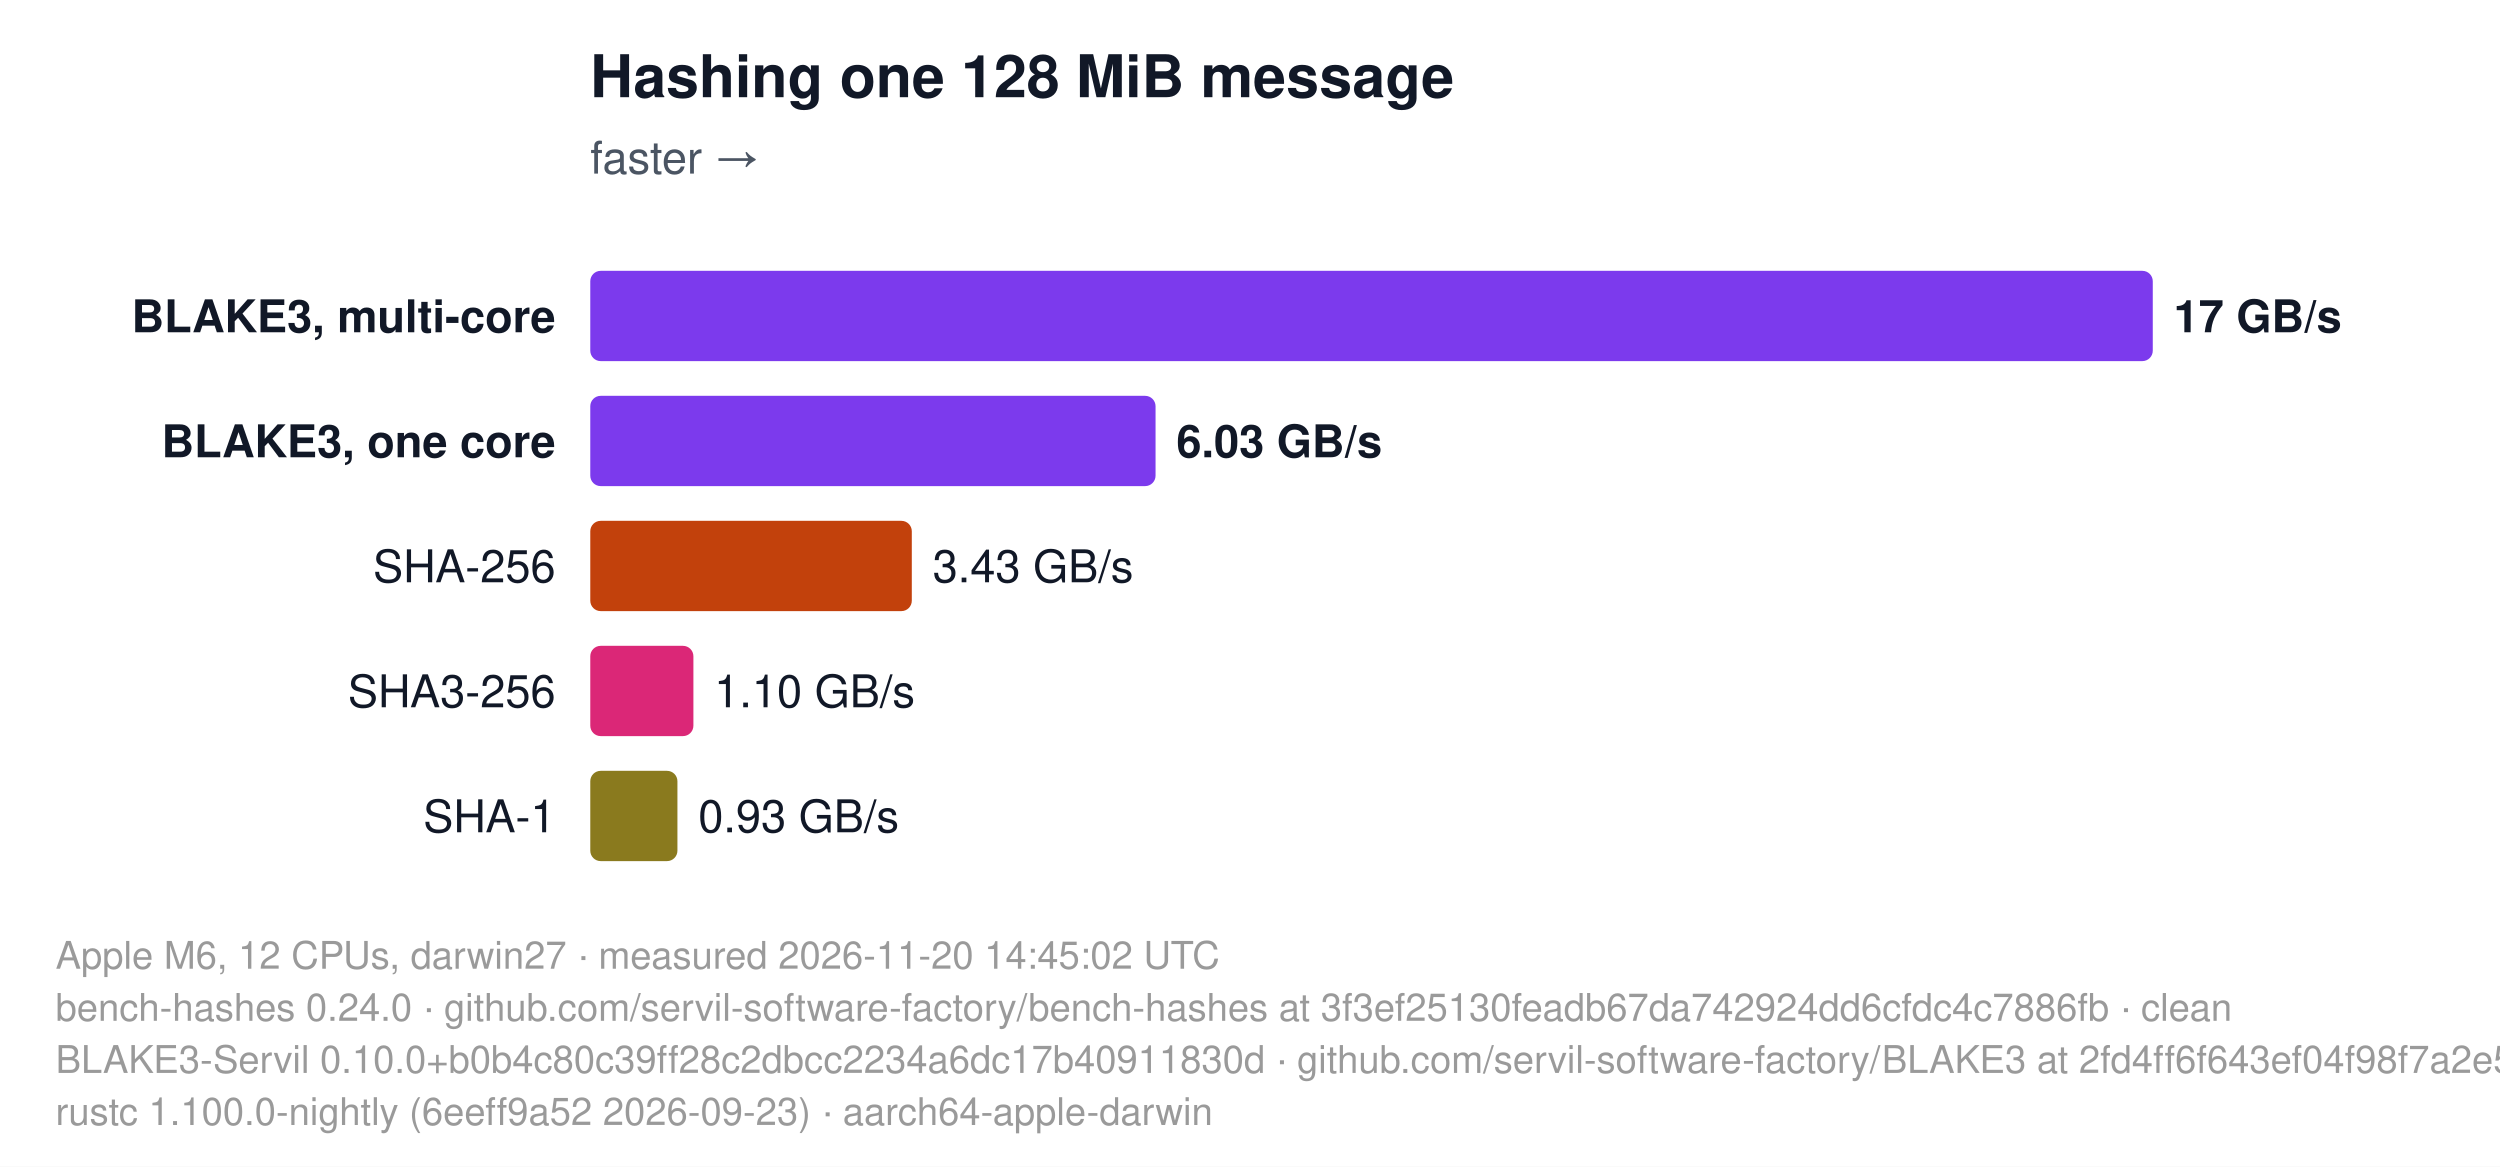
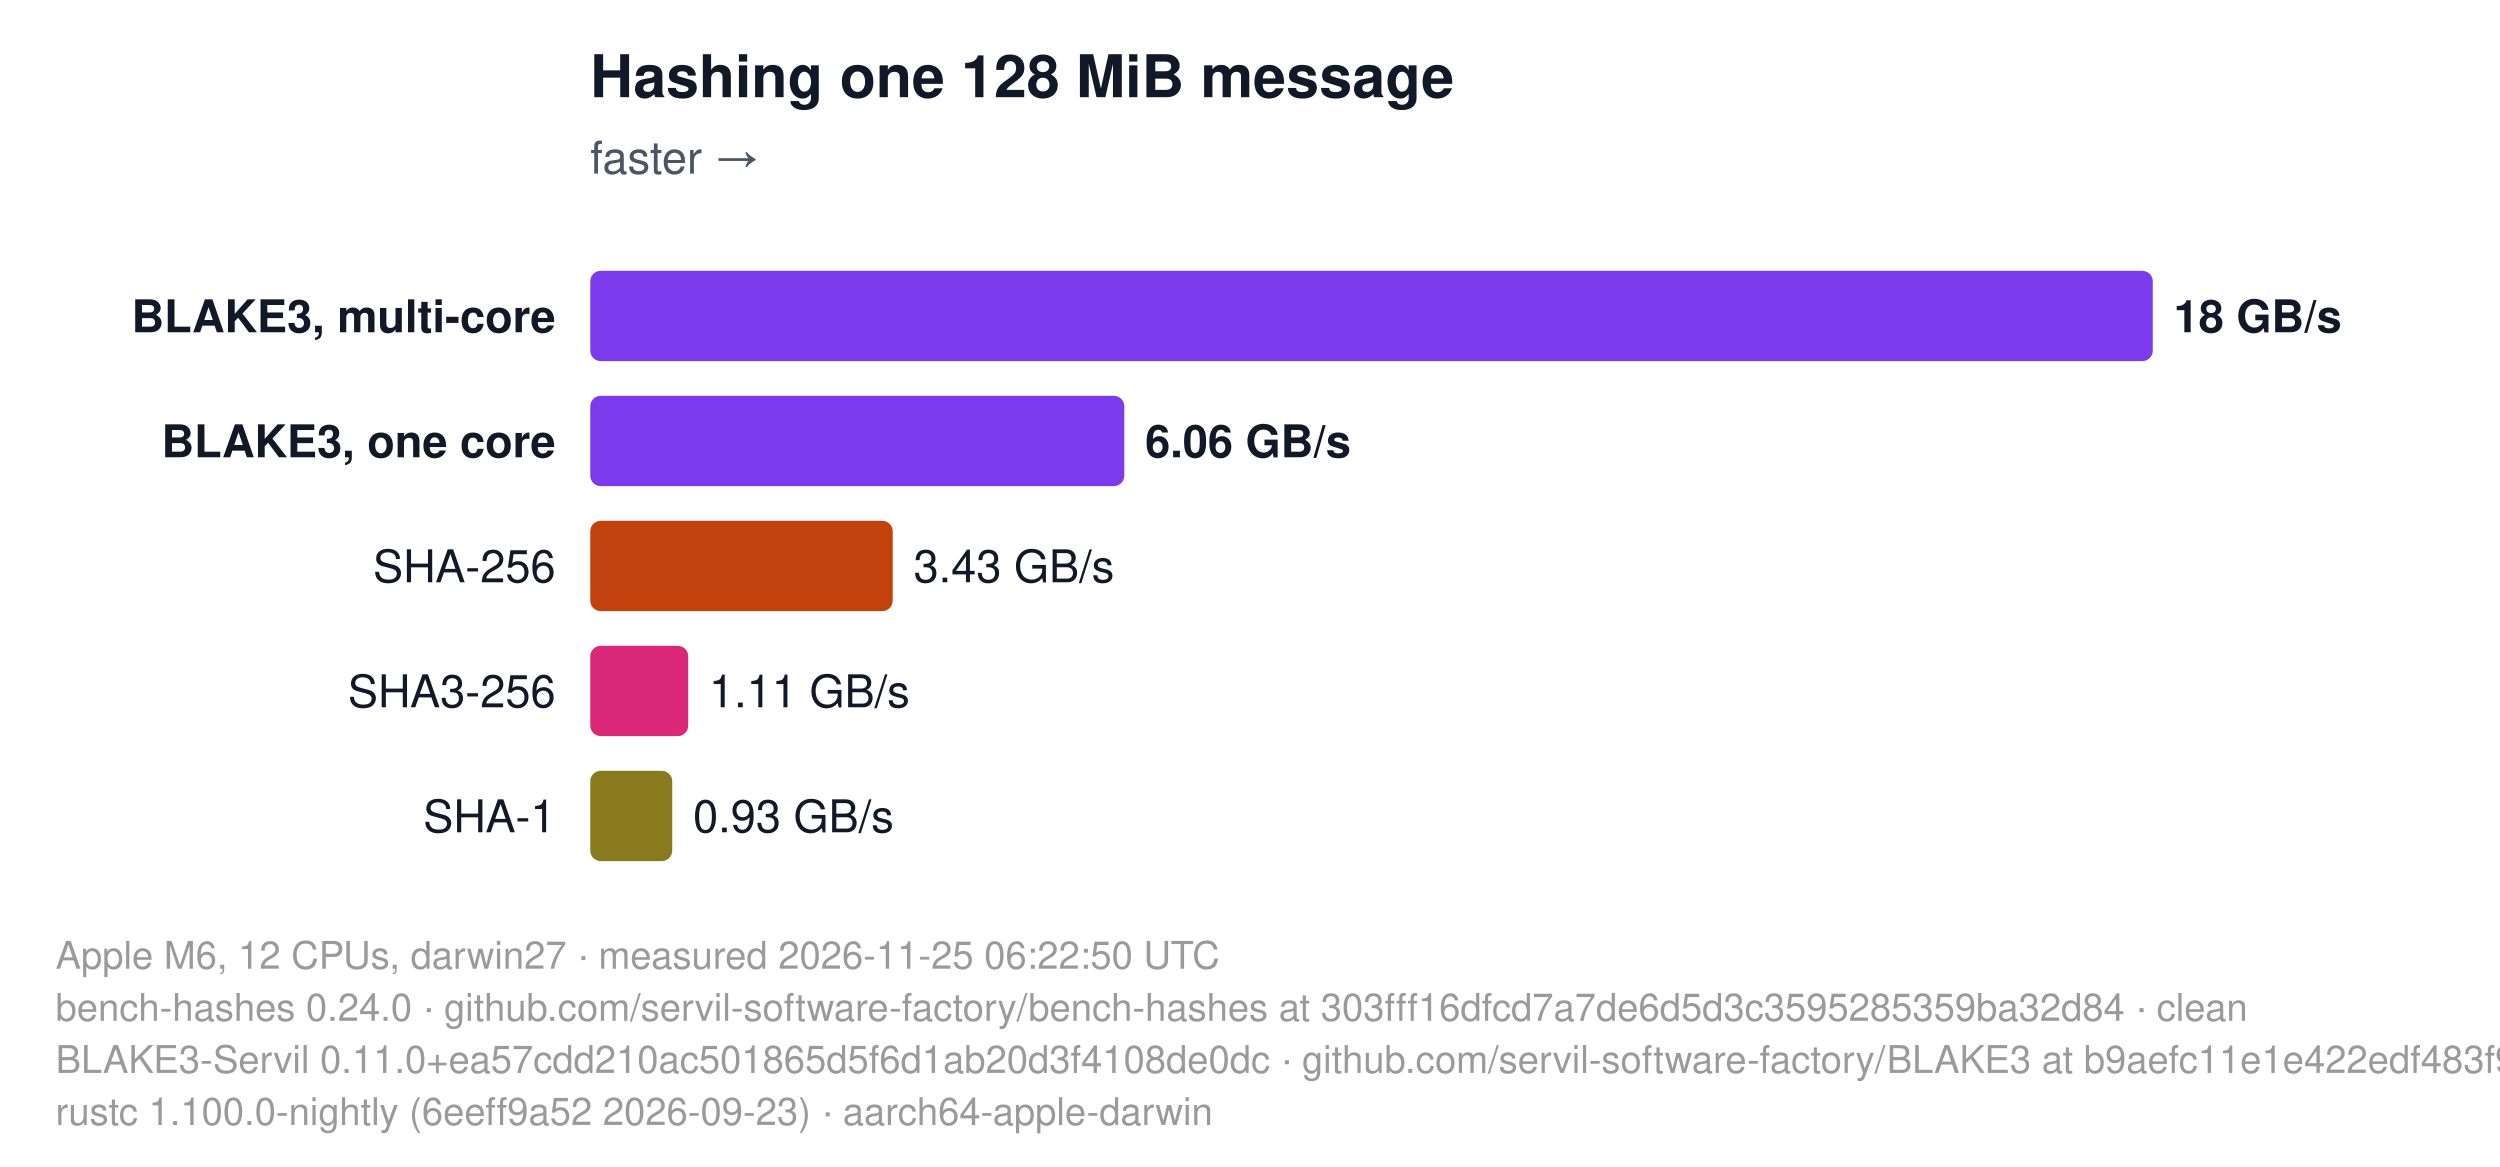
<svg xmlns="http://www.w3.org/2000/svg" width="720" height="336" viewBox="0 0 720 336" font-family="-apple-system, BlinkMacSystemFont, 'Segoe UI', Helvetica, Arial, sans-serif">
  <rect width="720" height="336" fill="#ffffff" />
  <text x="170" y="28" font-size="17" font-weight="600" fill="#111827">Hashing one 128 MiB message</text>
  <text x="170" y="50" font-size="13" fill="#4b5563">faster →</text>
  <text x="160" y="95.7" font-size="13" fill="#111827" text-anchor="end" font-weight="600">BLAKE3, multi-core</text>
  <rect x="170" y="78" width="450.0" height="26" rx="3" fill="#7c3aed" />
-   <text x="626.0" y="95.7" font-size="13" fill="#111827" font-weight="600">17 GB/s</text>
+   <text x="626.0" y="95.7" font-size="13" fill="#111827" font-weight="600">18 GB/s</text>
  <text x="160" y="131.7" font-size="13" fill="#111827" text-anchor="end" font-weight="600">BLAKE3, one core</text>
-   <rect x="170" y="114" width="162.8" height="26" rx="3" fill="#7c3aed" />
-   <text x="338.8" y="131.7" font-size="13" fill="#111827" font-weight="600">6.03 GB/s</text>
+   <rect x="170" y="114" width="153.8" height="26" rx="3" fill="#7c3aed" />
+   <text x="329.8" y="131.7" font-size="13" fill="#111827" font-weight="600">6.06 GB/s</text>
  <text x="160" y="167.7" font-size="13" fill="#111827" text-anchor="end">SHA-256</text>
-   <rect x="170" y="150" width="92.6" height="26" rx="3" fill="#c2410c" />
-   <text x="268.6" y="167.7" font-size="13" fill="#111827">3.43 GB/s</text>
+   <rect x="170" y="150" width="87.1" height="26" rx="3" fill="#c2410c" />
+   <text x="263.1" y="167.7" font-size="13" fill="#111827">3.43 GB/s</text>
  <text x="160" y="203.7" font-size="13" fill="#111827" text-anchor="end">SHA3-256</text>
-   <rect x="170" y="186" width="29.7" height="26" rx="3" fill="#db2777" />
-   <text x="205.7" y="203.7" font-size="13" fill="#111827">1.10 GB/s</text>
+   <rect x="170" y="186" width="28.2" height="26" rx="3" fill="#db2777" />
+   <text x="204.2" y="203.7" font-size="13" fill="#111827">1.11 GB/s</text>
  <text x="160" y="239.7" font-size="13" fill="#111827" text-anchor="end">SHA-1</text>
-   <rect x="170" y="222" width="25.1" height="26" rx="3" fill="#8a7a1e" />
-   <text x="201.1" y="239.7" font-size="13" fill="#111827">0.93 GB/s</text>
-   <text x="16" y="279.0" font-size="11" fill="#9a9a9a">Apple M6, 12 CPUs, darwin27 · measured 2026-11-20 14:45:02 UTC</text>
-   <text x="16" y="294.0" font-size="11" fill="#9a9a9a">bench-hashes 0.24.0 · github.com/servil-software-factory/bench-hashes at 3f3ef25130feadb67da742924dd6cfdc4c7886fb · clean</text>
-   <text x="16" y="309.0" font-size="11" fill="#9a9a9a">BLAKE3-Servil 0.10.0+b0b4c80c39ff28c2dbcc2234a6dc17b40911830d · github.com/servil-software-factory/BLAKE3 at 2fd4ff6f643ef04f98f7a2e5f8ca0f096298827a · clean</text>
+   <rect x="170" y="222" width="23.6" height="26" rx="3" fill="#8a7a1e" />
+   <text x="199.6" y="239.7" font-size="13" fill="#111827">0.93 GB/s</text>
+   <text x="16" y="279.0" font-size="11" fill="#9a9a9a">Apple M6, 12 CPUs, darwin27 · measured 2026-11-25 06:22:50 UTC</text>
+   <text x="16" y="294.0" font-size="11" fill="#9a9a9a">bench-hashes 0.24.0 · github.com/servil-software-factory/bench-hashes at 303fff16dfcd7a7de6d5d3c3595285359ba32d84 · clean</text>
+   <text x="16" y="309.0" font-size="11" fill="#9a9a9a">BLAKE3-Servil 0.11.0+ea57cdd210ac501865d5f6d1ab20d3f4108de0dc · github.com/servil-software-factory/BLAKE3 at b9aefc11e1e422edf483f9b68cec57aaf04de560 · clean</text>
  <text x="16" y="324.0" font-size="11" fill="#9a9a9a">rustc 1.100.0-nightly (6eeff9a52 2026-09-23) · aarch64-apple-darwin</text>
</svg>
